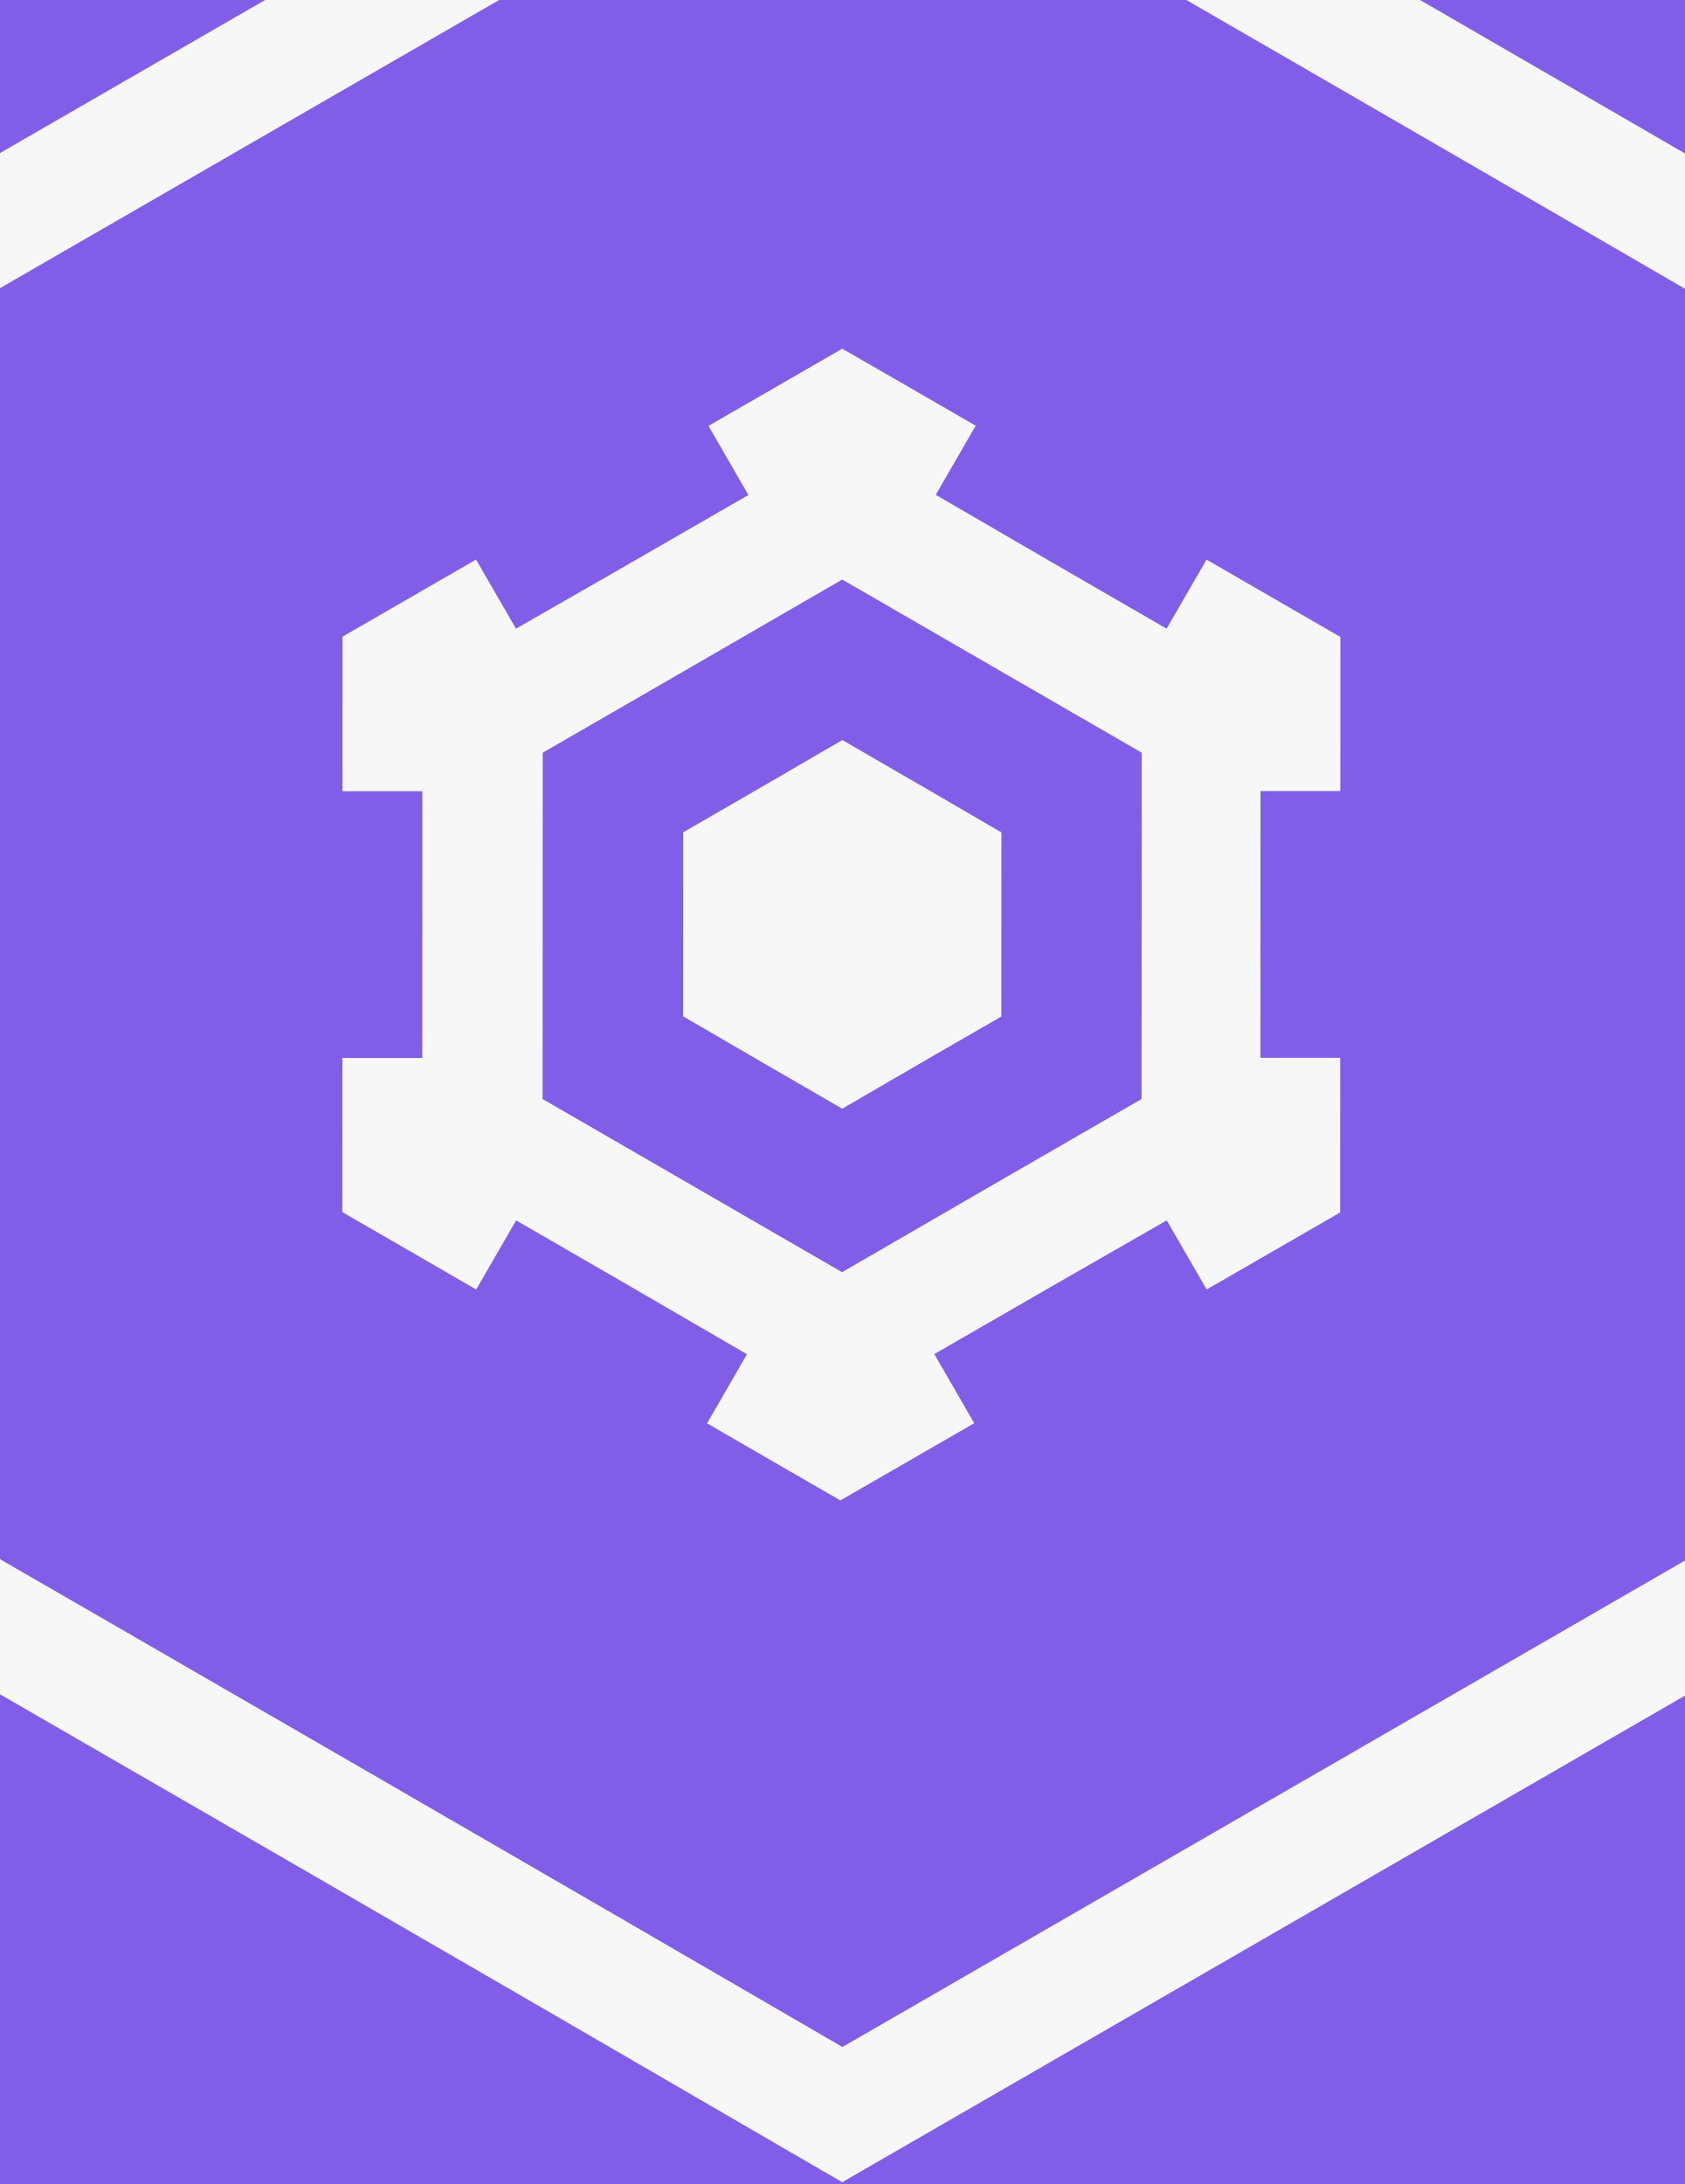
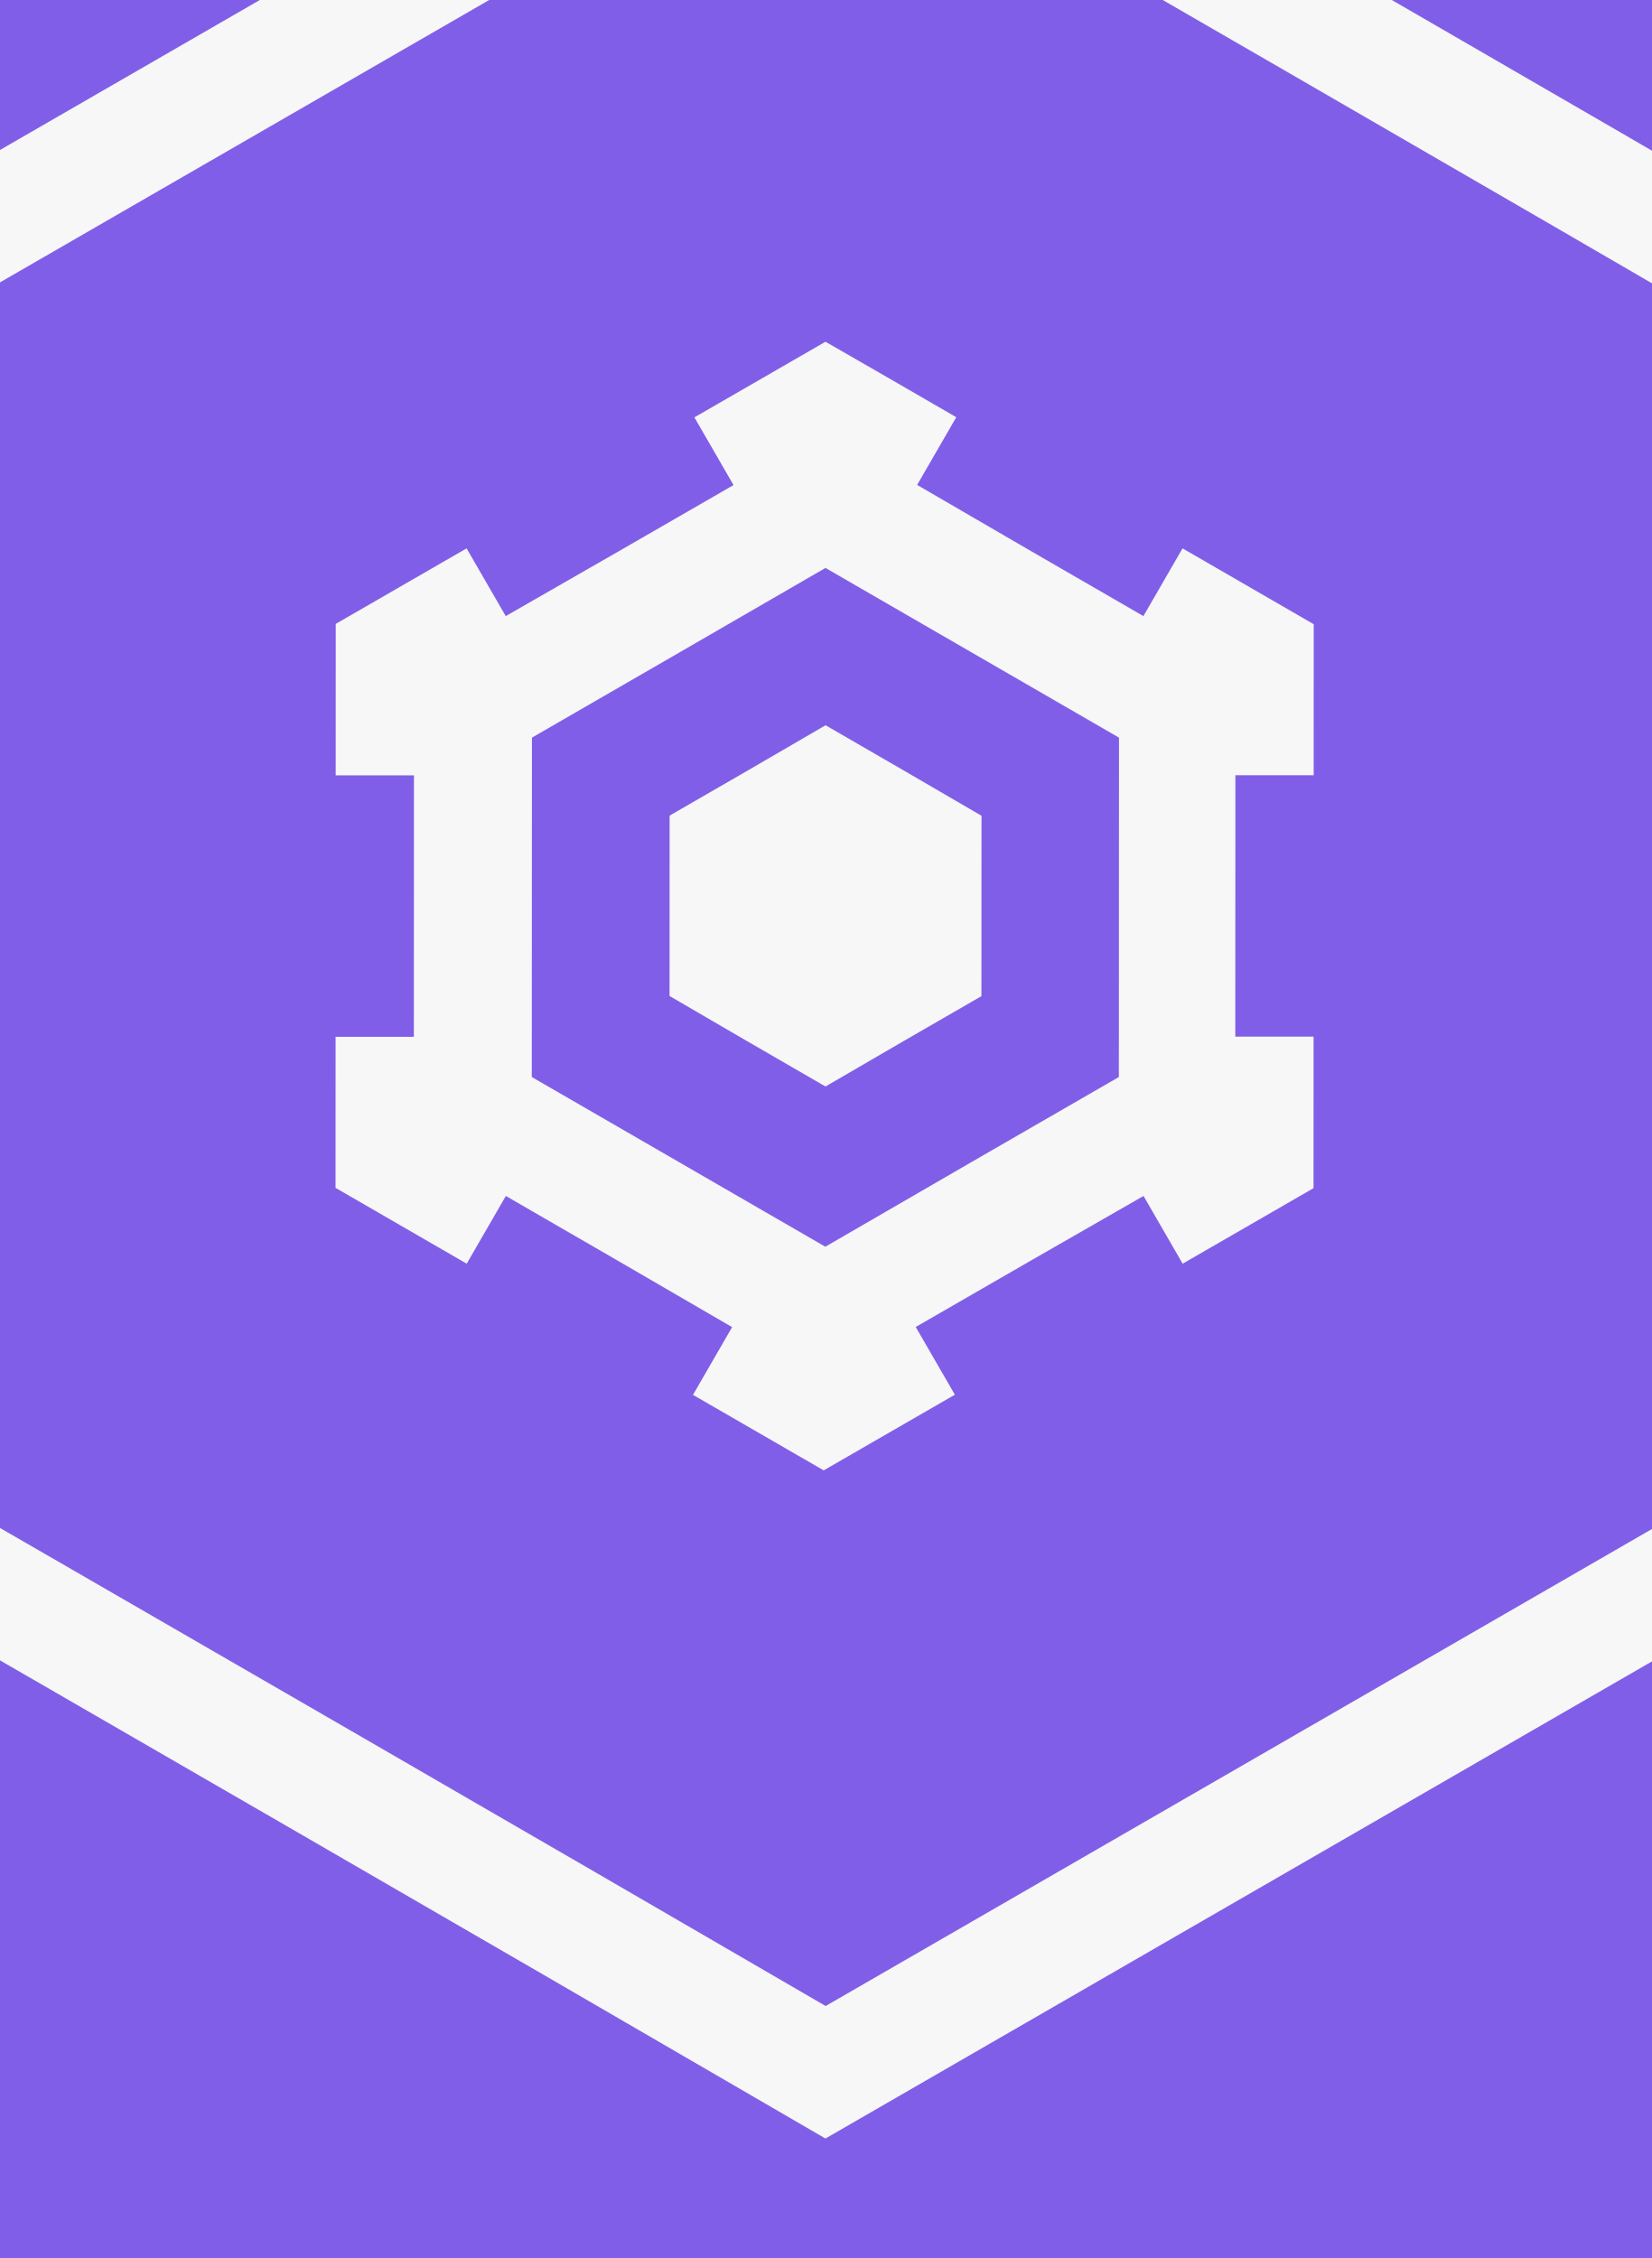
- <svg xmlns="http://www.w3.org/2000/svg" viewBox="0 367.5 1080 1400" height="100%" width="100%" version="1.1">
+ <svg xmlns="http://www.w3.org/2000/svg" viewBox="0 367.5 1080 1477" height="100%" width="100%" version="1.1">
  <defs />
  <g transform="translate(0,867.6378)">
    <path fill="#805ee7" d="m1230-1140v2460h-1380v-2460h1380z" />
  </g>
  <g transform="translate(0,840)">
    <path d="M1200,502c-220,127-440,254-660,381-220-128-440-255-660-382,0.103-254,0.206-508,0.308-763,220-127,440-254,660-381,220,127,440,254,660,382-0.103,254-0.206,508-0.308,762z" stroke="#f7f7f7" stroke-linecap="butt" stroke-miterlimit="4" stroke-width="75" fill="none" />
  </g>
  <path d="m540,591c-28.6,16.5-57.2,33-85.8,49.5,8.52,14.8,17,29.5,25.6,44.3-49.5,28.6-99,57.1-149,85.7-8.53-14.8-17.1-29.5-25.6-44.3-28.5,16.5-57.1,32.9-85.6,49.4-0.01,33-0.021,66.1-0.031,99.1h51.2c-0.021,57.2-0.042,114-0.062,171h-51.2c-0.01,32.9-0.021,65.9-0.031,98.8,28.6,16.5,57.2,33.1,85.8,49.6,8.53-14.8,17.1-29.5,25.6-44.3,49.5,28.6,99,57.2,148,85.8-8.52,14.8-17,29.5-25.6,44.3,28.5,16.5,57,33,85.5,49.4,28.6-16.5,57.2-33,85.8-49.5-8.52-14.8-17-29.5-25.6-44.3,49.5-28.6,99-57.1,149-85.7,8.53,14.8,17.1,29.5,25.6,44.3,28.5-16.5,57.1-32.9,85.6-49.4,0.01-33,0.021-66.1,0.031-99.1h-51.2c0.021-57.2,0.042-114,0.062-171h51.2c0.01-32.9,0.021-65.9,0.031-98.8-28.6-16.5-57.2-33-85.8-49.6-8.53,14.8-17.1,29.5-25.6,44.3-49.5-28.6-99-57.2-148-85.8,8.53-14.8,17.1-29.5,25.6-44.3-28.5-16.5-57-33-85.6-49.4zm-0.062,148c64,37,128,74,192,111-0.031,74-0.062,148-0.094,222-64.1,36.9-128,73.9-192,111-64-37-128-74-192-111,0.031-74,0.062-148,0.094-222,64.1-37,128-73.9,192-111z" fill="#f7f7f7" />
  <path fill="#f7f7f7" d="m438,901c34.2-19.7,68.3-39.4,102-59.1,34.1,19.7,68.3,39.5,102,59.2-0.016,39.4-0.032,78.9-0.048,118-34.2,19.7-68.3,39.4-102,59.1-34.1-19.7-68.3-39.5-102-59.2,0.016-39.4,0.032-78.9,0.048-118z" />
</svg>
